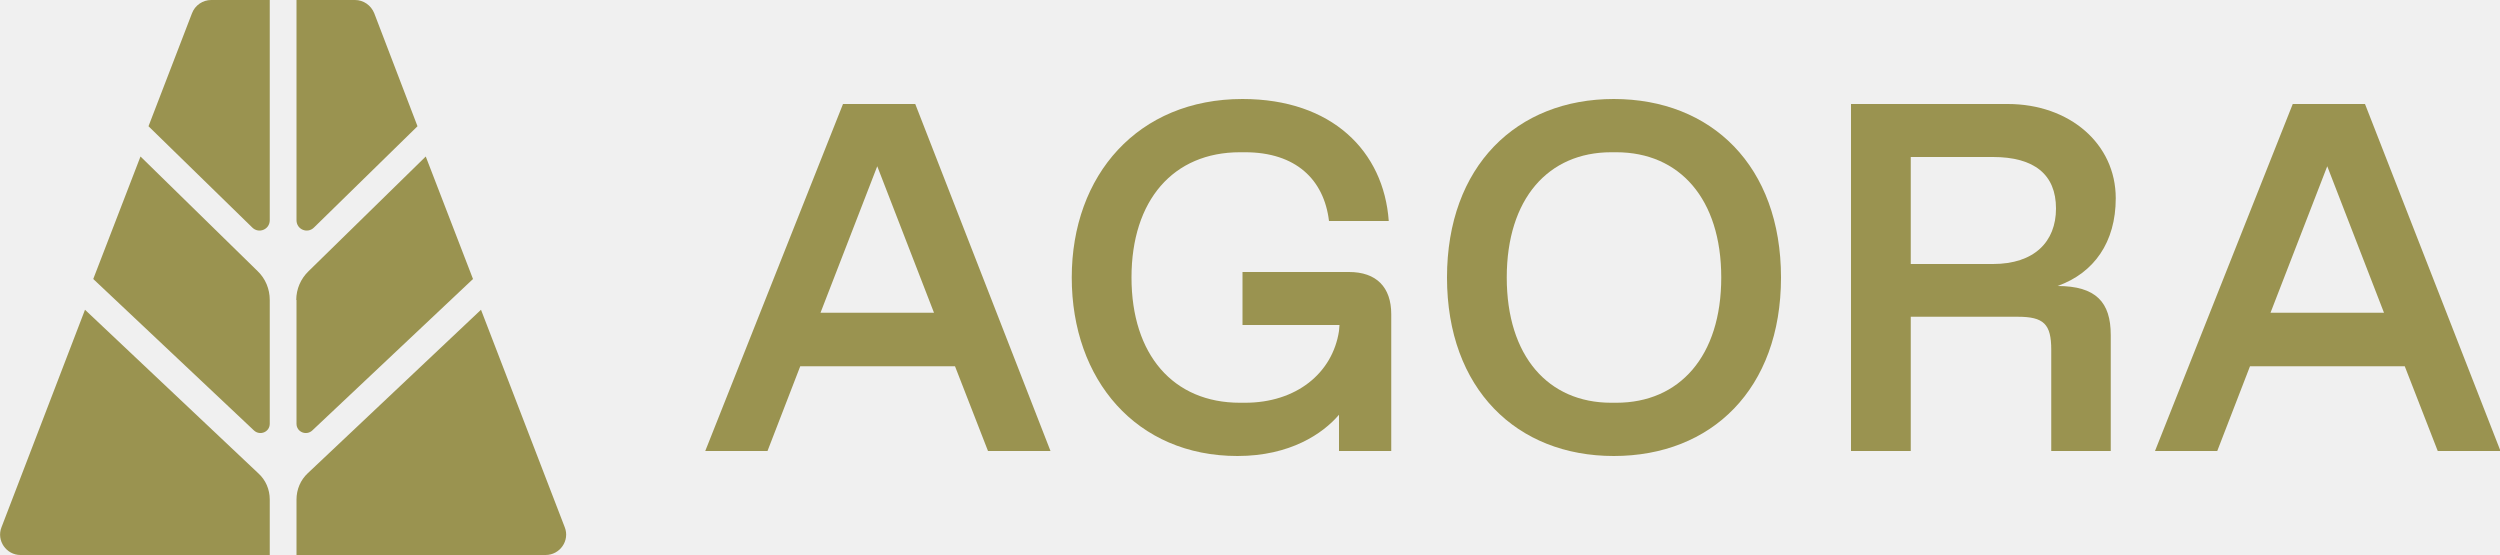
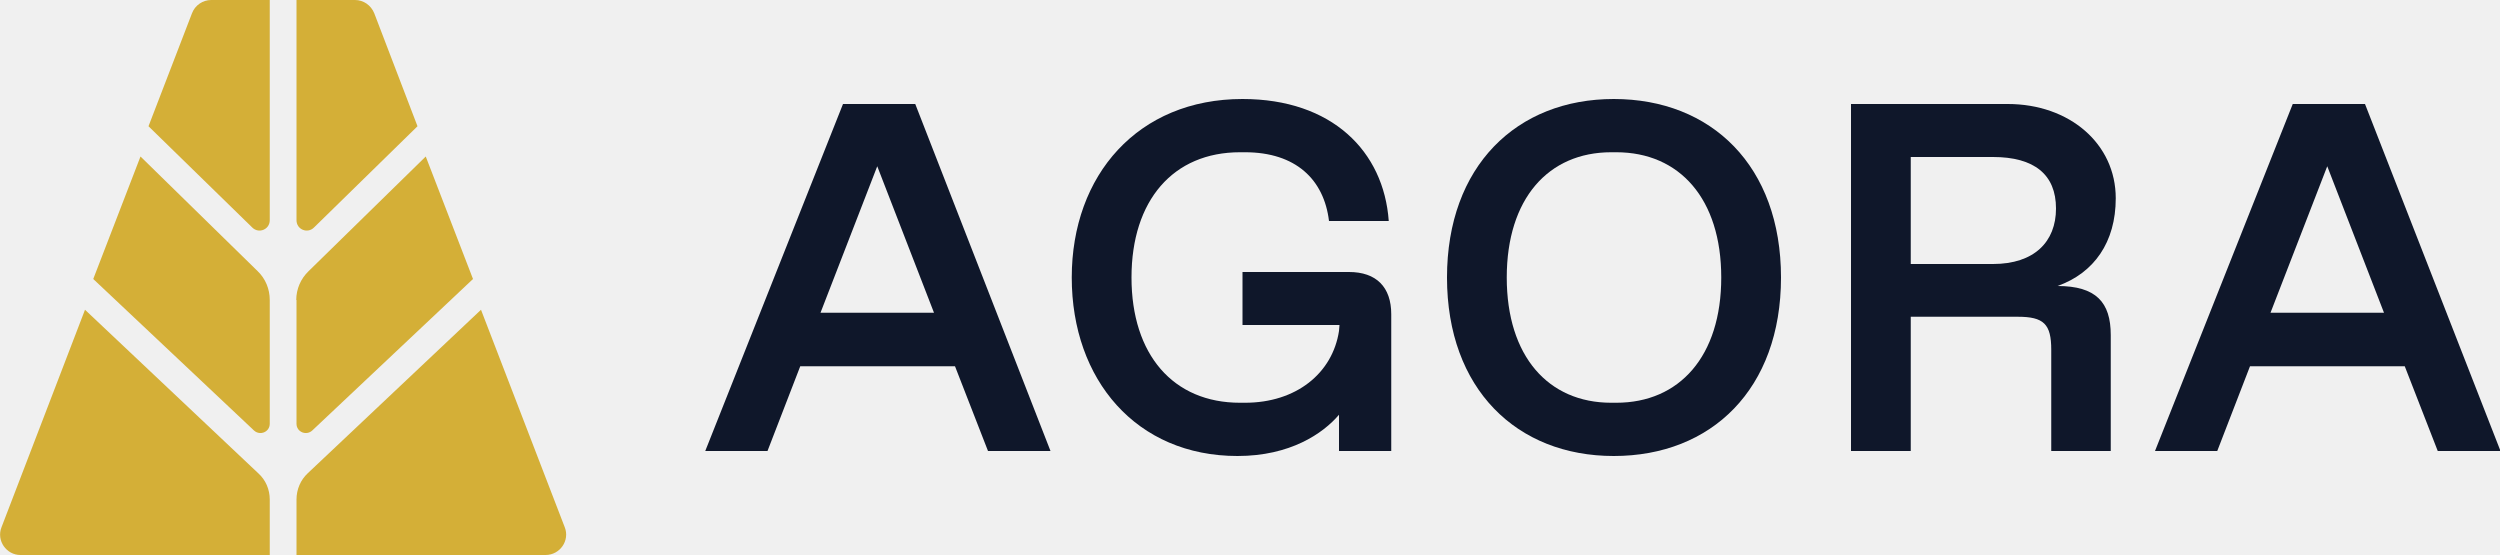
<svg xmlns="http://www.w3.org/2000/svg" version="1.2" viewBox="0 0 1000 222" width="1000" height="222">
  <style>
- 		.s0 { fill: #9a9350 } 
+ 		.agora-icon { fill: #D4AF37; }
+ 		.agora-text { fill: #0f172a; }
+ 		@media (prefers-color-scheme: dark) {
+ 			.agora-text { fill: #ffffff; }
+ 		}
	</style>
  <g id="Layer 1">
-     <path class="s0" d="m107.9 0v88.1c0 3.7-4.4 5.5-7 2.9l-41.5-40.5 17.4-45.2c1.2-3.2 4.3-5.3 7.7-5.3z" />
-     <path class="s0" d="m107.9 120v49.5c0 3.3-3.9 4.9-6.3 2.7l-64.3-60.6 18.9-49 46.9 45.9c3.1 3 4.8 7.1 4.8 11.5z" />
-     <path class="s0" d="m107.9 199.8v22.2h-99.7c-5.7 0-9.7-5.8-7.6-11.1l33.4-87 69.3 65.4c3 2.7 4.6 6.5 4.6 10.5z" />
-     <path class="s0" d="m118.6 0v88.1c0 3.7 4.4 5.5 7 2.9l41.4-40.5-17.3-45.2c-1.3-3.2-4.3-5.3-7.7-5.3z" />
-     <path class="s0" d="m118.6 120v49.5c0 3.3 3.9 4.9 6.3 2.7l64.3-60.6-18.9-49-46.9 45.9c-3.1 3-4.9 7.1-4.9 11.5z" />
-     <path class="s0" d="m118.6 199.8v22.2h99.6c5.8 0 9.8-5.8 7.7-11.1l-33.5-87-69.3 65.4c-2.9 2.7-4.5 6.5-4.5 10.5z" />
-     <path class="s0" d="m1000.2 180.4h-25.1l-13.2-33.9h-61.9l-13.1 33.9h-24.9l55.1-138.8h28.9zm-69.3-113.9l-22.7 58.6h45.4z" />
-     <path class="s0" d="m764.3 180.4h-23.9v-138.8h62.7c24.7 0 43.2 15.9 43.2 37.7 0 17.6-8.7 29.9-23.3 35.1 15.4 0 21.3 6.5 21.3 19.6v46.4h-23.8v-40.5c0-10.3-3-13.2-13.4-13.2h-42.8zm0-117.6v42.8h32.9c16.5 0 25.2-8.9 25.2-22.2 0-13.6-8.7-20.6-25.2-20.6z" />
-     <path class="s0" d="m645.5 182.4c-38.8 0-66.7-26.8-66.7-71.4 0-44.6 27.9-71.4 66.7-71.4 39.1 0 66.9 26.8 66.9 71.4 0 44.6-27.8 71.4-66.9 71.4zm-1-21.3h2c25.3 0 42-18.6 42-50.1 0-31.5-16.7-50.1-42-50.1h-2c-25.2 0-41.8 18.6-41.8 50.1 0 31.5 16.6 50.1 41.8 50.1z" />
-     <path class="s0" d="m495 182.4c-40.4 0-66.3-30.4-66.3-71.4 0-41 26.5-71.4 68.3-71.4 35.8 0 56.5 20.9 58.5 48.8h-23.9c-2-16.6-13.3-27.5-33.6-27.5h-2c-26.7 0-43.4 19.2-43.4 50.1 0 30.9 16.7 50.1 43.4 50.1h2c20.5 0 35-11.8 37.6-28.7l0.2-2.4h-38.8v-21.2h42.6c10.9 0 16.9 6 16.9 16.9v54.7h-20.9v-14.5c-6.4 7.5-19.5 16.5-40.6 16.5z" />
-     <path class="s0" d="m420.2 180.4h-25l-13.2-33.9h-61.9l-13.1 33.9h-24.9l55.1-138.8h28.9zm-69.3-113.9l-22.7 58.6h45.4z" />
+     <g class="agora-icon" fill="#D4AF37">
+       <path d="m107.9 0v88.1c0 3.7-4.4 5.5-7 2.9l-41.5-40.5 17.4-45.2c1.2-3.2 4.3-5.3 7.7-5.3z" />
+       <path d="m107.9 120v49.5c0 3.3-3.9 4.9-6.3 2.7l-64.3-60.6 18.9-49 46.9 45.9c3.1 3 4.8 7.1 4.8 11.5z" />
+       <path d="m107.9 199.8v22.2h-99.7c-5.7 0-9.7-5.8-7.6-11.1l33.4-87 69.3 65.4c3 2.7 4.6 6.5 4.6 10.5z" />
+       <path d="m118.6 0v88.1c0 3.7 4.4 5.5 7 2.9l41.4-40.5-17.3-45.2c-1.3-3.2-4.3-5.3-7.7-5.3z" />
+       <path d="m118.6 120v49.5c0 3.3 3.9 4.9 6.3 2.7l64.3-60.6-18.9-49-46.9 45.9c-3.1 3-4.9 7.1-4.9 11.5z" />
+       <path d="m118.6 199.8v22.2h99.6c5.8 0 9.8-5.8 7.7-11.1l-33.5-87-69.3 65.4c-2.9 2.7-4.5 6.5-4.5 10.5z" />
+     </g>
+     <g class="agora-text" fill="currentColor">
+       <path d="m1000.2 180.4h-25.1l-13.2-33.9h-61.9l-13.1 33.9h-24.9l55.1-138.8h28.9zm-69.3-113.9l-22.7 58.6h45.4z" />
+       <path d="m764.3 180.4h-23.9v-138.8h62.7c24.7 0 43.2 15.9 43.2 37.7 0 17.6-8.7 29.9-23.3 35.1 15.4 0 21.3 6.5 21.3 19.6v46.4h-23.8v-40.5c0-10.3-3-13.2-13.4-13.2h-42.8zm0-117.6v42.8h32.9c16.5 0 25.2-8.9 25.2-22.2 0-13.6-8.7-20.6-25.2-20.6z" />
+       <path d="m645.5 182.4c-38.8 0-66.7-26.8-66.7-71.4 0-44.6 27.9-71.4 66.7-71.4 39.1 0 66.9 26.8 66.9 71.4 0 44.6-27.8 71.4-66.9 71.4zm-1-21.3h2c25.3 0 42-18.6 42-50.1 0-31.5-16.7-50.1-42-50.1h-2c-25.2 0-41.8 18.6-41.8 50.1 0 31.5 16.6 50.1 41.8 50.1z" />
+       <path d="m495 182.4c-40.4 0-66.3-30.4-66.3-71.4 0-41 26.5-71.4 68.3-71.4 35.8 0 56.5 20.9 58.5 48.8h-23.9c-2-16.6-13.3-27.5-33.6-27.5h-2c-26.7 0-43.4 19.2-43.4 50.1 0 30.9 16.7 50.1 43.4 50.1h2c20.5 0 35-11.8 37.6-28.7l0.2-2.4h-38.8v-21.2h42.6c10.9 0 16.9 6 16.9 16.9v54.7h-20.9v-14.5c-6.4 7.5-19.5 16.5-40.6 16.5z" />
+       <path d="m420.2 180.4h-25l-13.2-33.9h-61.9l-13.1 33.9h-24.9l55.1-138.8h28.9zm-69.3-113.9l-22.7 58.6h45.4z" />
+     </g>
  </g>
</svg>
